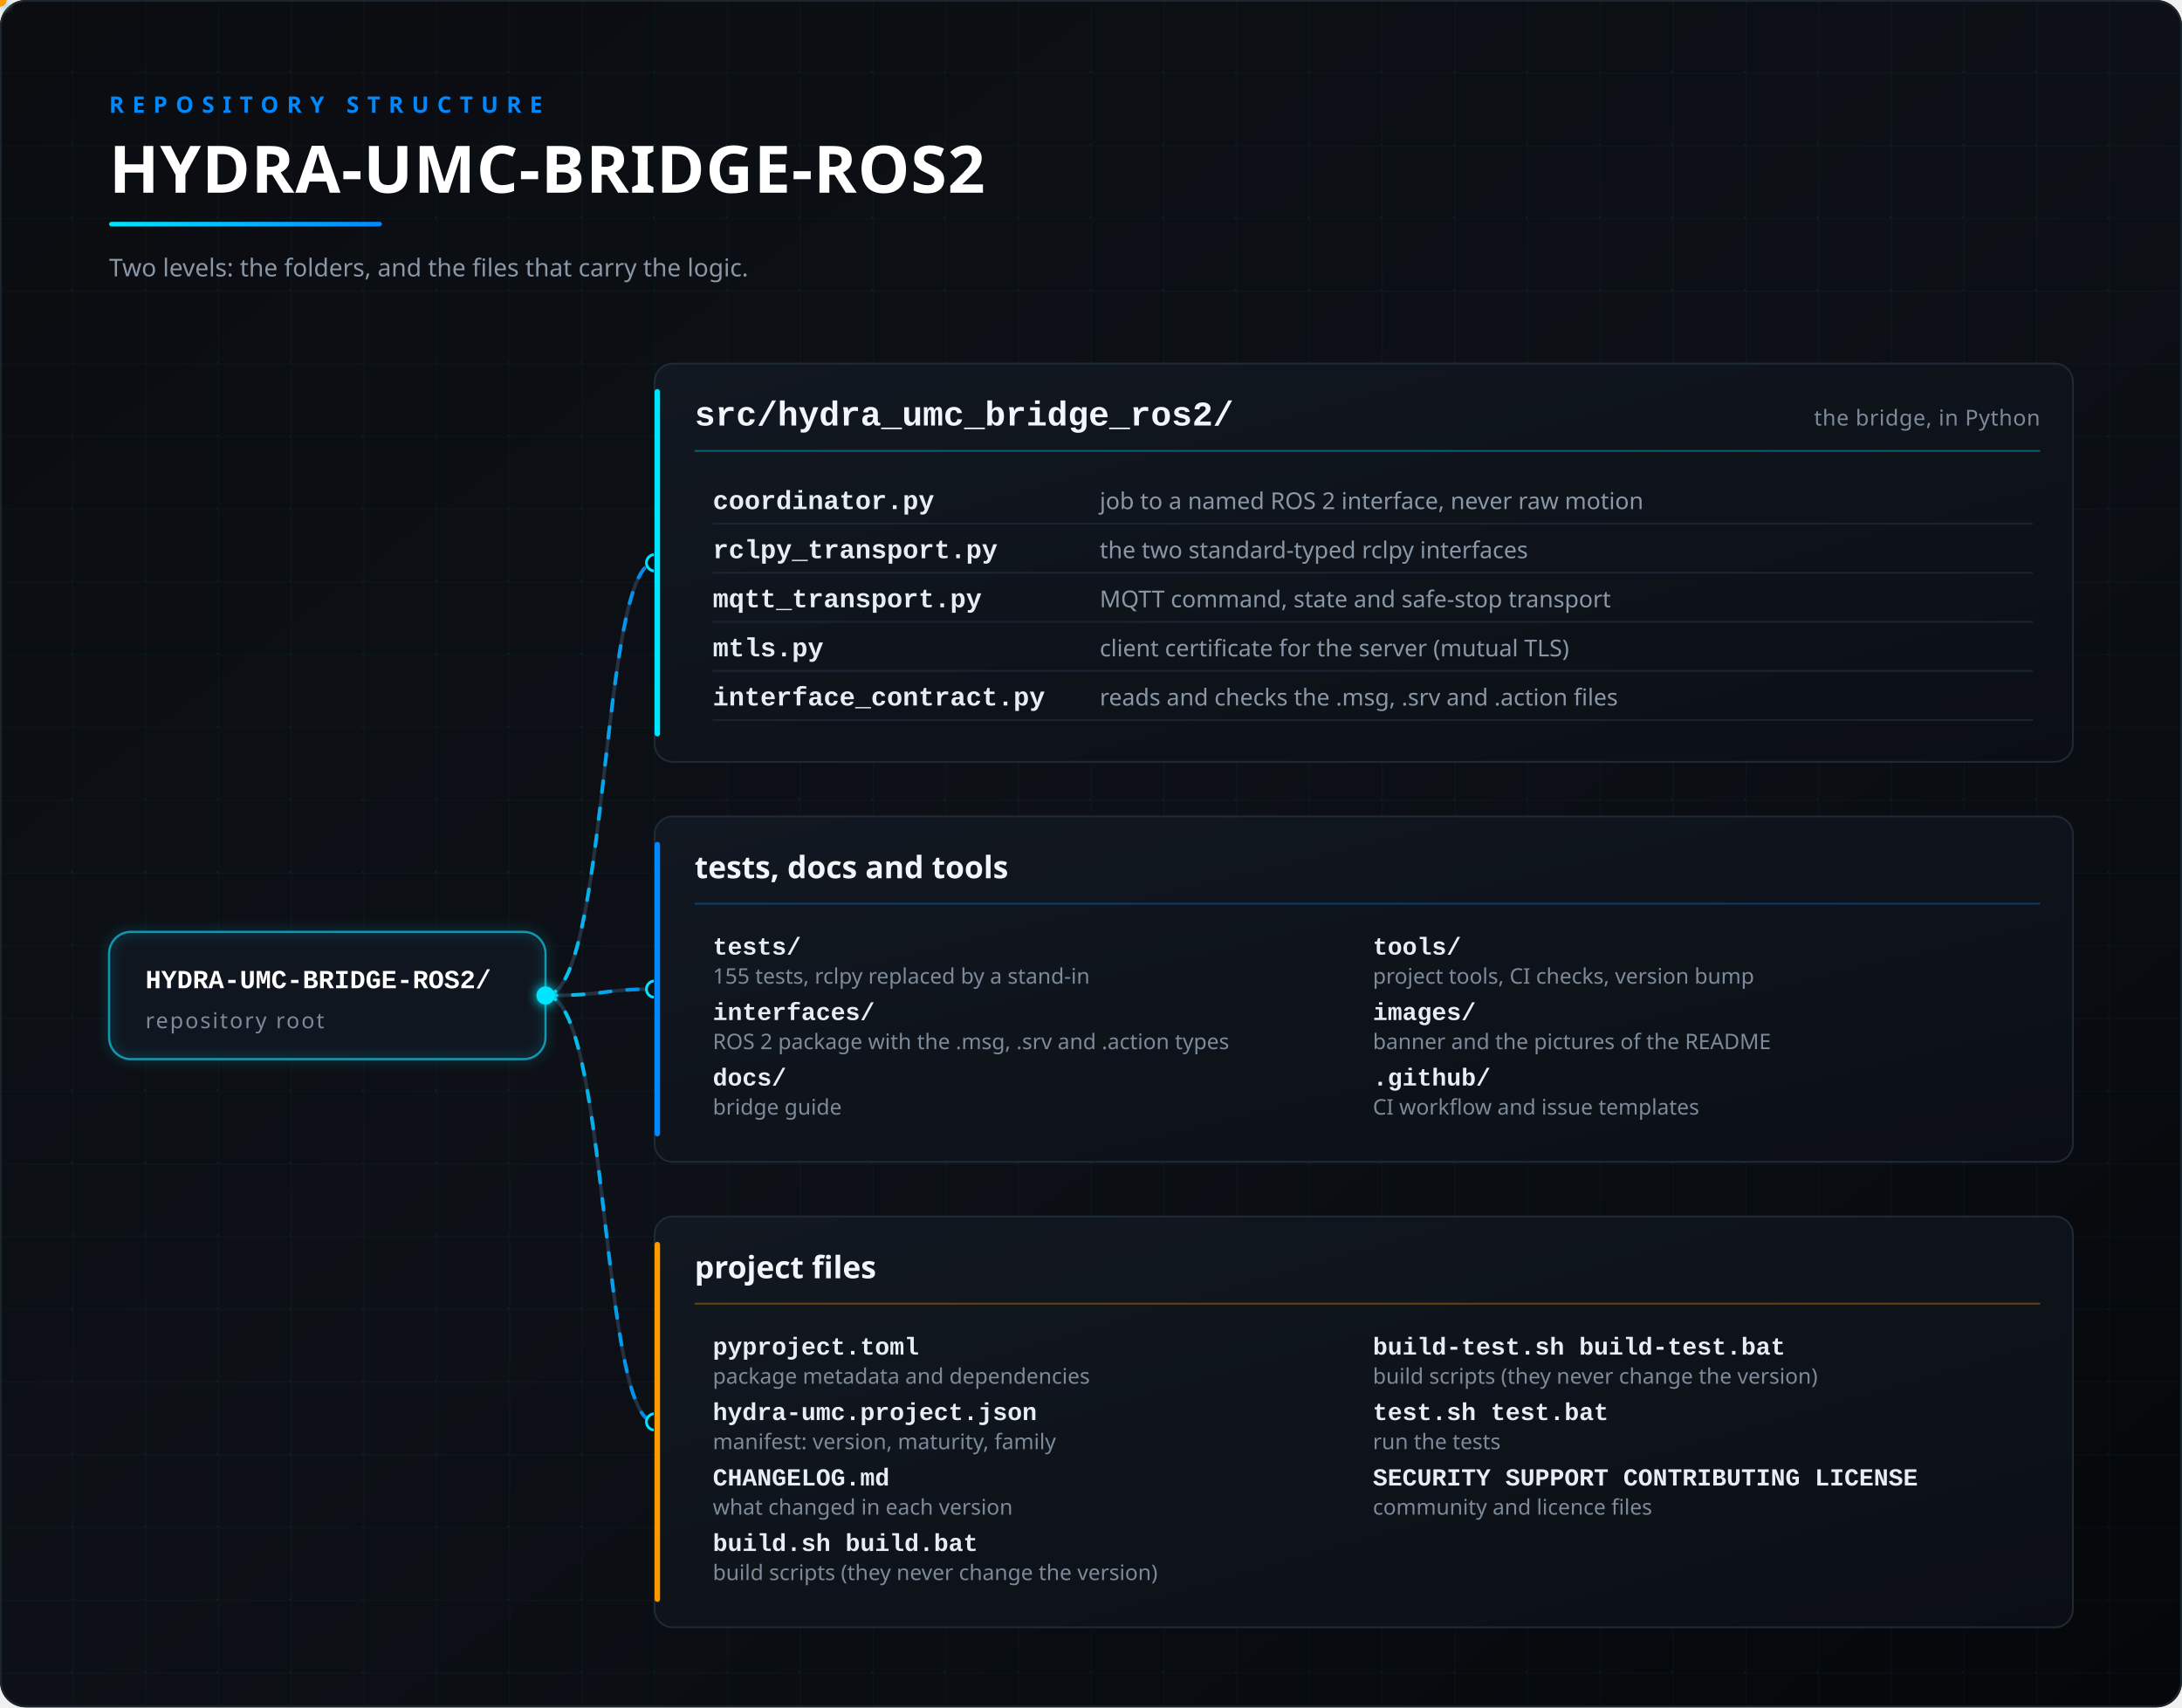
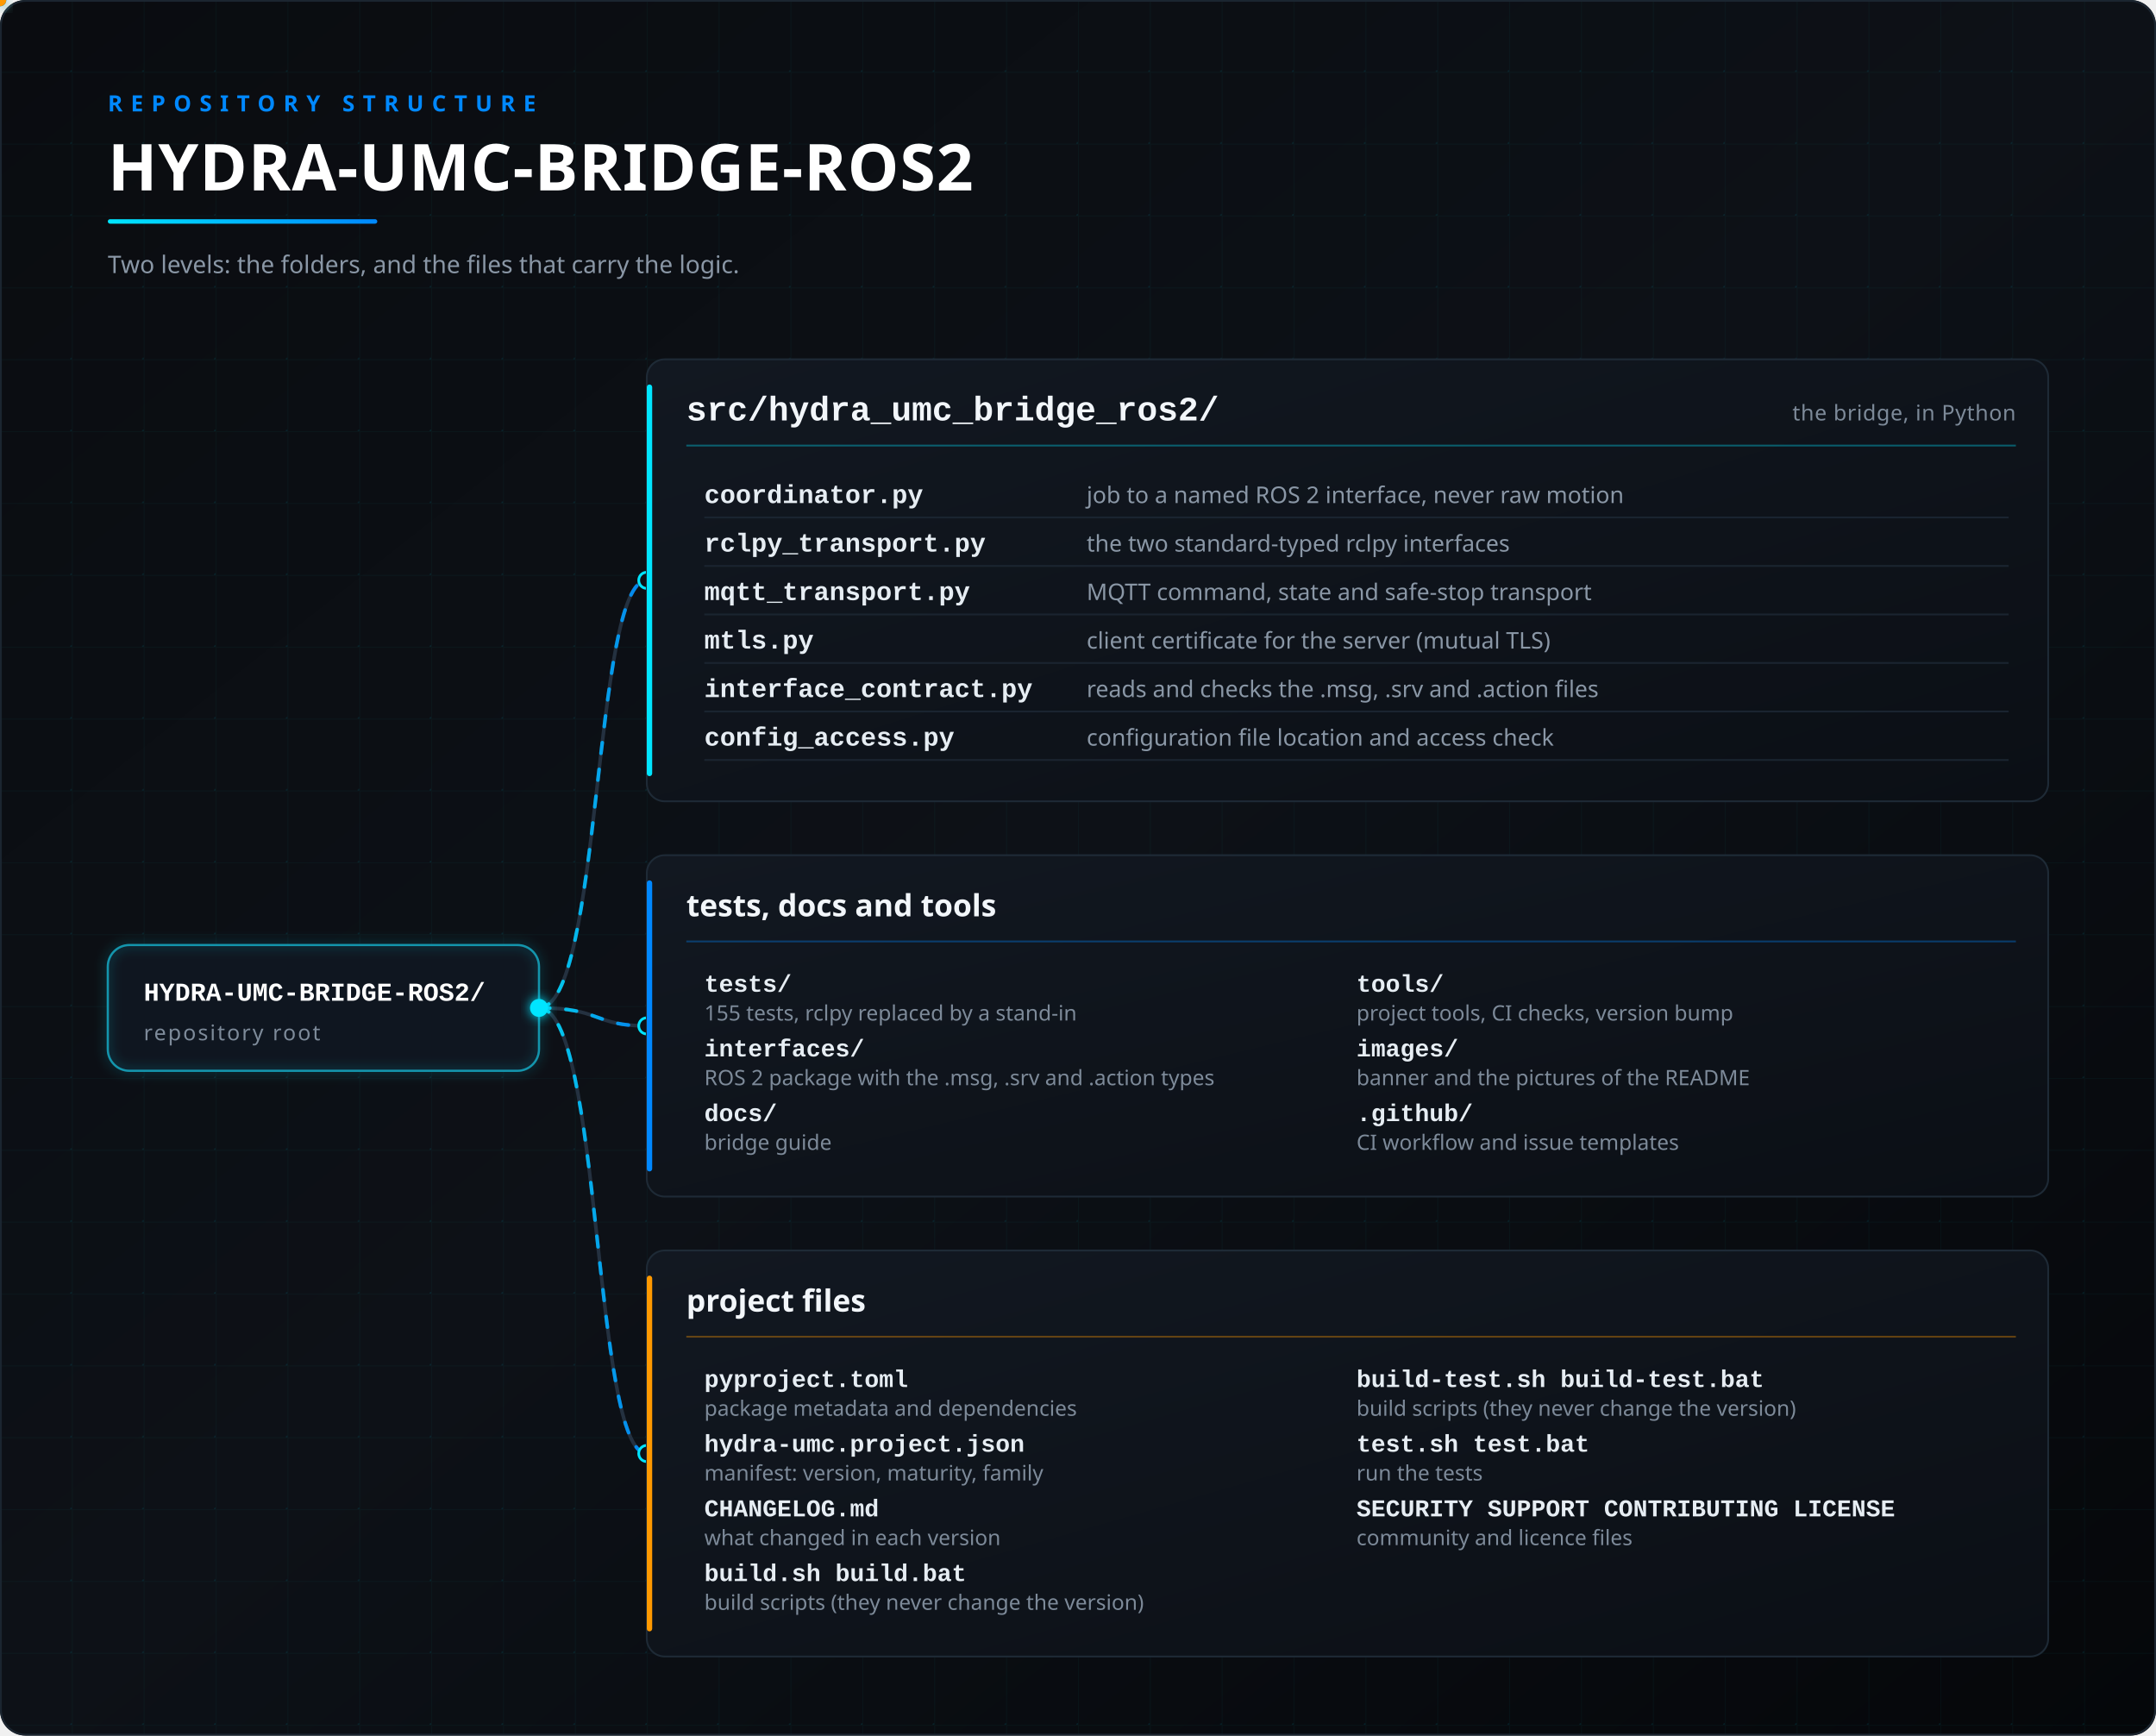
- <svg xmlns="http://www.w3.org/2000/svg" viewBox="0 0 1200 939" width="100%" role="img" aria-labelledby="t d">
+ <svg xmlns="http://www.w3.org/2000/svg" viewBox="0 0 1200 966" width="100%" role="img" aria-labelledby="t d">
  <defs>
    <linearGradient id="bg" x1="0" y1="0" x2="1" y2="1">
      <stop offset="0" stop-color="#0A0C10" />
      <stop offset="0.5" stop-color="#0D1117" />
      <stop offset="1" stop-color="#05070A" />
    </linearGradient>
    <linearGradient id="card" x1="0" y1="0" x2="1" y2="1">
      <stop offset="0" stop-color="#121821" />
      <stop offset="1" stop-color="#0B0F15" />
    </linearGradient>
    <linearGradient id="line" x1="0" y1="0" x2="1" y2="0">
      <stop offset="0" stop-color="#00E5FF" />
      <stop offset="1" stop-color="#0088FF" />
    </linearGradient>
    <filter id="glow" x="-50%" y="-50%" width="200%" height="200%">
      <feGaussianBlur stdDeviation="3" result="b" />
      <feMerge>
        <feMergeNode in="b" />
        <feMergeNode in="SourceGraphic" />
      </feMerge>
    </filter>
    <pattern id="grid" width="40" height="40" patternUnits="userSpaceOnUse">
      <path d="M40 0H0V40" fill="none" stroke="#00E5FF" stroke-opacity="0.035" />
      <circle cx="40" cy="40" r="1" fill="#00E5FF" fill-opacity="0.09" />
    </pattern>
  </defs>
-   <rect width="1200" height="939" rx="14" fill="url(#bg)" />
-   <rect width="1200" height="939" rx="14" fill="url(#grid)" />
-   <rect x="0.5" y="0.5" width="1199" height="938" rx="14" fill="none" stroke="#1B2530" />
+   <rect width="1200" height="966" rx="14" fill="url(#bg)" />
+   <rect width="1200" height="966" rx="14" fill="url(#grid)" />
+   <rect x="0.5" y="0.5" width="1199" height="965" rx="14" fill="none" stroke="#1B2530" />
  <text x="60" y="62" font-family="'Segoe UI','Noto Sans','Noto Sans CJK SC','Microsoft YaHei','Yu Gothic','Helvetica Neue',Helvetica,Arial,sans-serif" font-size="12.5" font-weight="600" fill="#0088FF" text-anchor="start" letter-spacing="4.5">REPOSITORY STRUCTURE</text>
  <text x="60" y="106" font-family="'Segoe UI','Noto Sans','Noto Sans CJK SC','Microsoft YaHei','Yu Gothic','Helvetica Neue',Helvetica,Arial,sans-serif" font-size="36" font-weight="700" fill="#FFFFFF" text-anchor="start" letter-spacing="0.5">HYDRA-UMC-BRIDGE-ROS2</text>
  <rect x="60" y="122" width="150" height="2.5" rx="1.25" fill="url(#line)">
    <animate attributeName="width" values="40;150;150" keyTimes="0;0.4;1" dur="3s" repeatCount="indefinite" />
  </rect>
  <text x="60" y="152" font-family="'Segoe UI','Noto Sans','Noto Sans CJK SC','Microsoft YaHei','Yu Gothic','Helvetica Neue',Helvetica,Arial,sans-serif" font-size="13.5" font-weight="400" fill="#8A97A6" text-anchor="start">Two levels: the folders, and the files that carry the logic.</text>
-   <path id="c0" d="M300,547.5 C335,547.5 330,309.5 360,309.5" fill="none" stroke="#243140" stroke-width="2" />
-   <path d="M300,547.5 C335,547.5 330,309.5 360,309.5" fill="none" stroke="url(#line)" stroke-width="2" stroke-linecap="round" stroke-dasharray="6 9" opacity="0.9">
+   <path id="c0" d="M300,561 C335,561 330,323 360,323" fill="none" stroke="#243140" stroke-width="2" />
+   <path d="M300,561 C335,561 330,323 360,323" fill="none" stroke="url(#line)" stroke-width="2" stroke-linecap="round" stroke-dasharray="6 9" opacity="0.9">
    <animate attributeName="stroke-dashoffset" from="0" to="-30" dur="1.6s" repeatCount="indefinite" />
  </path>
-   <circle cx="360" cy="309.5" r="4.5" fill="#0D1117" stroke="#00E5FF" stroke-width="1.5" />
-   <path id="c1" d="M300,547.5 C335,547.5 330,544 360,544" fill="none" stroke="#243140" stroke-width="2" />
-   <path d="M300,547.5 C335,547.5 330,544 360,544" fill="none" stroke="url(#line)" stroke-width="2" stroke-linecap="round" stroke-dasharray="6 9" opacity="0.9">
+   <circle cx="360" cy="323" r="4.5" fill="#0D1117" stroke="#00E5FF" stroke-width="1.5" />
+   <path id="c1" d="M300,561 C335,561 330,571 360,571" fill="none" stroke="#243140" stroke-width="2" />
+   <path d="M300,561 C335,561 330,571 360,571" fill="none" stroke="url(#line)" stroke-width="2" stroke-linecap="round" stroke-dasharray="6 9" opacity="0.9">
    <animate attributeName="stroke-dashoffset" from="0" to="-30" dur="1.6s" repeatCount="indefinite" />
  </path>
-   <circle cx="360" cy="544" r="4.5" fill="#0D1117" stroke="#00E5FF" stroke-width="1.5" />
-   <path id="c2" d="M300,547.5 C335,547.5 330,782 360,782" fill="none" stroke="#243140" stroke-width="2" />
-   <path d="M300,547.5 C335,547.5 330,782 360,782" fill="none" stroke="url(#line)" stroke-width="2" stroke-linecap="round" stroke-dasharray="6 9" opacity="0.9">
+   <circle cx="360" cy="571" r="4.5" fill="#0D1117" stroke="#00E5FF" stroke-width="1.5" />
+   <path id="c2" d="M300,561 C335,561 330,809 360,809" fill="none" stroke="#243140" stroke-width="2" />
+   <path d="M300,561 C335,561 330,809 360,809" fill="none" stroke="url(#line)" stroke-width="2" stroke-linecap="round" stroke-dasharray="6 9" opacity="0.9">
    <animate attributeName="stroke-dashoffset" from="0" to="-30" dur="1.6s" repeatCount="indefinite" />
  </path>
-   <circle cx="360" cy="782" r="4.5" fill="#0D1117" stroke="#00E5FF" stroke-width="1.5" />
+   <circle cx="360" cy="809" r="4.5" fill="#0D1117" stroke="#00E5FF" stroke-width="1.5" />
  <circle r="3.5" fill="#00E5FF" filter="url(#glow)">
    <animateMotion dur="3.4s" repeatCount="indefinite">
      <mpath href="#c0" />
    </animateMotion>
  </circle>
  <circle r="3.5" fill="#0088FF" filter="url(#glow)">
    <animateMotion dur="4.2s" repeatCount="indefinite">
      <mpath href="#c1" />
    </animateMotion>
  </circle>
  <circle r="3.5" fill="#FF9900" filter="url(#glow)">
    <animateMotion dur="5.0s" repeatCount="indefinite">
      <mpath href="#c2" />
    </animateMotion>
  </circle>
-   <rect x="60" y="512.5" width="240" height="70" rx="12" fill="#0F1620" stroke="#2A3A4C" stroke-width="1.2" />
-   <rect x="60" y="512.5" width="240" height="70" rx="12" fill="none" stroke="#00E5FF" stroke-opacity="0.5" stroke-width="1.2" filter="url(#glow)">
+   <rect x="60" y="526" width="240" height="70" rx="12" fill="#0F1620" stroke="#2A3A4C" stroke-width="1.2" />
+   <rect x="60" y="526" width="240" height="70" rx="12" fill="none" stroke="#00E5FF" stroke-opacity="0.5" stroke-width="1.2" filter="url(#glow)">
    <animate attributeName="stroke-opacity" values="0.15;0.6;0.15" dur="3.6s" repeatCount="indefinite" />
  </rect>
-   <text x="80" y="543.5" font-family="'JetBrains Mono','Cascadia Code','SFMono-Regular',Consolas,'Liberation Mono',monospace" font-size="14.4" font-weight="700" fill="#FFFFFF" text-anchor="start">HYDRA-UMC-BRIDGE-ROS2/</text>
-   <text x="80" y="565.5" font-family="'Segoe UI','Noto Sans','Noto Sans CJK SC','Microsoft YaHei','Yu Gothic','Helvetica Neue',Helvetica,Arial,sans-serif" font-size="12" font-weight="400" fill="#7D8A99" text-anchor="start" letter-spacing="1">repository root</text>
-   <circle cx="300" cy="547.5" r="5" fill="#00E5FF" filter="url(#glow)" />
-   <rect x="360" y="200" width="780" height="219" rx="10" fill="url(#card)" stroke="#1E2A36" stroke-width="1" />
-   <rect x="360" y="214" width="3" height="191" rx="1.5" fill="#00E5FF">
+   <text x="80" y="557" font-family="'JetBrains Mono','Cascadia Code','SFMono-Regular',Consolas,'Liberation Mono',monospace" font-size="14.4" font-weight="700" fill="#FFFFFF" text-anchor="start">HYDRA-UMC-BRIDGE-ROS2/</text>
+   <text x="80" y="579" font-family="'Segoe UI','Noto Sans','Noto Sans CJK SC','Microsoft YaHei','Yu Gothic','Helvetica Neue',Helvetica,Arial,sans-serif" font-size="12" font-weight="400" fill="#7D8A99" text-anchor="start" letter-spacing="1">repository root</text>
+   <circle cx="300" cy="561" r="5" fill="#00E5FF" filter="url(#glow)" />
+   <rect x="360" y="200" width="780" height="246" rx="10" fill="url(#card)" stroke="#1E2A36" stroke-width="1" />
+   <rect x="360" y="214" width="3" height="218" rx="1.5" fill="#00E5FF">
    <animate attributeName="opacity" values="0.55;1;0.55" dur="4s" begin="0s" repeatCount="indefinite" />
  </rect>
  <text x="382" y="234" font-family="'JetBrains Mono','Cascadia Code','SFMono-Regular',Consolas,'Liberation Mono',monospace" font-size="19" font-weight="700" fill="#F2F6FA" text-anchor="start">src/hydra_umc_bridge_ros2/</text>
  <text x="1122" y="234" font-family="'Segoe UI','Noto Sans','Noto Sans CJK SC','Microsoft YaHei','Yu Gothic','Helvetica Neue',Helvetica,Arial,sans-serif" font-size="12" font-weight="400" fill="#7D8A99" text-anchor="end" letter-spacing="0.3">the bridge, in Python</text>
  <line x1="382" y1="248" x2="1122" y2="248" stroke="#00E5FF" stroke-opacity="0.35" stroke-width="1" />
  <text x="392" y="280" font-family="'JetBrains Mono','Cascadia Code','SFMono-Regular',Consolas,'Liberation Mono',monospace" font-size="14.5" font-weight="600" fill="#E6EDF3" text-anchor="start">coordinator.py</text>
  <text x="604.79" y="280" font-family="'Segoe UI','Noto Sans','Noto Sans CJK SC','Microsoft YaHei','Yu Gothic','Helvetica Neue',Helvetica,Arial,sans-serif" font-size="12.8" font-weight="400" fill="#8A97A6" text-anchor="start">job to a named ROS 2 interface, never raw motion</text>
  <line x1="392" y1="288" x2="1118" y2="288" stroke="#1A2430" stroke-width="1" />
  <text x="392" y="307" font-family="'JetBrains Mono','Cascadia Code','SFMono-Regular',Consolas,'Liberation Mono',monospace" font-size="14.5" font-weight="600" fill="#E6EDF3" text-anchor="start">rclpy_transport.py</text>
  <text x="604.79" y="307" font-family="'Segoe UI','Noto Sans','Noto Sans CJK SC','Microsoft YaHei','Yu Gothic','Helvetica Neue',Helvetica,Arial,sans-serif" font-size="12.8" font-weight="400" fill="#8A97A6" text-anchor="start">the two standard-typed rclpy interfaces</text>
  <line x1="392" y1="315" x2="1118" y2="315" stroke="#1A2430" stroke-width="1" />
  <text x="392" y="334" font-family="'JetBrains Mono','Cascadia Code','SFMono-Regular',Consolas,'Liberation Mono',monospace" font-size="14.5" font-weight="600" fill="#E6EDF3" text-anchor="start">mqtt_transport.py</text>
  <text x="604.79" y="334" font-family="'Segoe UI','Noto Sans','Noto Sans CJK SC','Microsoft YaHei','Yu Gothic','Helvetica Neue',Helvetica,Arial,sans-serif" font-size="12.8" font-weight="400" fill="#8A97A6" text-anchor="start">MQTT command, state and safe-stop transport</text>
  <line x1="392" y1="342" x2="1118" y2="342" stroke="#1A2430" stroke-width="1" />
  <text x="392" y="361" font-family="'JetBrains Mono','Cascadia Code','SFMono-Regular',Consolas,'Liberation Mono',monospace" font-size="14.5" font-weight="600" fill="#E6EDF3" text-anchor="start">mtls.py</text>
  <text x="604.79" y="361" font-family="'Segoe UI','Noto Sans','Noto Sans CJK SC','Microsoft YaHei','Yu Gothic','Helvetica Neue',Helvetica,Arial,sans-serif" font-size="12.8" font-weight="400" fill="#8A97A6" text-anchor="start">client certificate for the server (mutual TLS)</text>
  <line x1="392" y1="369" x2="1118" y2="369" stroke="#1A2430" stroke-width="1" />
  <text x="392" y="388" font-family="'JetBrains Mono','Cascadia Code','SFMono-Regular',Consolas,'Liberation Mono',monospace" font-size="14.5" font-weight="600" fill="#E6EDF3" text-anchor="start">interface_contract.py</text>
  <text x="604.79" y="388" font-family="'Segoe UI','Noto Sans','Noto Sans CJK SC','Microsoft YaHei','Yu Gothic','Helvetica Neue',Helvetica,Arial,sans-serif" font-size="12.8" font-weight="400" fill="#8A97A6" text-anchor="start">reads and checks the .msg, .srv and .action files</text>
  <line x1="392" y1="396" x2="1118" y2="396" stroke="#1A2430" stroke-width="1" />
-   <rect x="360" y="449" width="780" height="190" rx="10" fill="url(#card)" stroke="#1E2A36" stroke-width="1" />
-   <rect x="360" y="463" width="3" height="162" rx="1.5" fill="#0088FF">
+   <text x="392" y="415" font-family="'JetBrains Mono','Cascadia Code','SFMono-Regular',Consolas,'Liberation Mono',monospace" font-size="14.5" font-weight="600" fill="#E6EDF3" text-anchor="start">config_access.py</text>
+   <text x="604.79" y="415" font-family="'Segoe UI','Noto Sans','Noto Sans CJK SC','Microsoft YaHei','Yu Gothic','Helvetica Neue',Helvetica,Arial,sans-serif" font-size="12.8" font-weight="400" fill="#8A97A6" text-anchor="start">configuration file location and access check</text>
+   <line x1="392" y1="423" x2="1118" y2="423" stroke="#1A2430" stroke-width="1" />
+   <rect x="360" y="476" width="780" height="190" rx="10" fill="url(#card)" stroke="#1E2A36" stroke-width="1" />
+   <rect x="360" y="490" width="3" height="162" rx="1.5" fill="#0088FF">
    <animate attributeName="opacity" values="0.55;1;0.55" dur="4s" begin="0.6s" repeatCount="indefinite" />
  </rect>
-   <text x="382" y="483" font-family="'Segoe UI','Noto Sans','Noto Sans CJK SC','Microsoft YaHei','Yu Gothic','Helvetica Neue',Helvetica,Arial,sans-serif" font-size="17" font-weight="700" fill="#F2F6FA" text-anchor="start">tests, docs and tools</text>
-   <line x1="382" y1="497" x2="1122" y2="497" stroke="#0088FF" stroke-opacity="0.35" stroke-width="1" />
-   <text x="392" y="525" font-family="'JetBrains Mono','Cascadia Code','SFMono-Regular',Consolas,'Liberation Mono',monospace" font-size="13.5" font-weight="600" fill="#E6EDF3" text-anchor="start">tests/</text>
-   <text x="392" y="541" font-family="'Segoe UI','Noto Sans','Noto Sans CJK SC','Microsoft YaHei','Yu Gothic','Helvetica Neue',Helvetica,Arial,sans-serif" font-size="11.8" font-weight="400" fill="#7D8A99" text-anchor="start">155 tests, rclpy replaced by a stand-in</text>
-   <text x="392" y="561" font-family="'JetBrains Mono','Cascadia Code','SFMono-Regular',Consolas,'Liberation Mono',monospace" font-size="13.5" font-weight="600" fill="#E6EDF3" text-anchor="start">interfaces/</text>
-   <text x="392" y="577" font-family="'Segoe UI','Noto Sans','Noto Sans CJK SC','Microsoft YaHei','Yu Gothic','Helvetica Neue',Helvetica,Arial,sans-serif" font-size="11.8" font-weight="400" fill="#7D8A99" text-anchor="start">ROS 2 package with the .msg, .srv and .action types</text>
-   <text x="392" y="597" font-family="'JetBrains Mono','Cascadia Code','SFMono-Regular',Consolas,'Liberation Mono',monospace" font-size="13.5" font-weight="600" fill="#E6EDF3" text-anchor="start">docs/</text>
-   <text x="392" y="613" font-family="'Segoe UI','Noto Sans','Noto Sans CJK SC','Microsoft YaHei','Yu Gothic','Helvetica Neue',Helvetica,Arial,sans-serif" font-size="11.8" font-weight="400" fill="#7D8A99" text-anchor="start">bridge guide</text>
-   <text x="755" y="525" font-family="'JetBrains Mono','Cascadia Code','SFMono-Regular',Consolas,'Liberation Mono',monospace" font-size="13.5" font-weight="600" fill="#E6EDF3" text-anchor="start">tools/</text>
-   <text x="755" y="541" font-family="'Segoe UI','Noto Sans','Noto Sans CJK SC','Microsoft YaHei','Yu Gothic','Helvetica Neue',Helvetica,Arial,sans-serif" font-size="11.8" font-weight="400" fill="#7D8A99" text-anchor="start">project tools, CI checks, version bump</text>
-   <text x="755" y="561" font-family="'JetBrains Mono','Cascadia Code','SFMono-Regular',Consolas,'Liberation Mono',monospace" font-size="13.5" font-weight="600" fill="#E6EDF3" text-anchor="start">images/</text>
-   <text x="755" y="577" font-family="'Segoe UI','Noto Sans','Noto Sans CJK SC','Microsoft YaHei','Yu Gothic','Helvetica Neue',Helvetica,Arial,sans-serif" font-size="11.8" font-weight="400" fill="#7D8A99" text-anchor="start">banner and the pictures of the README</text>
-   <text x="755" y="597" font-family="'JetBrains Mono','Cascadia Code','SFMono-Regular',Consolas,'Liberation Mono',monospace" font-size="13.5" font-weight="600" fill="#E6EDF3" text-anchor="start">.github/</text>
-   <text x="755" y="613" font-family="'Segoe UI','Noto Sans','Noto Sans CJK SC','Microsoft YaHei','Yu Gothic','Helvetica Neue',Helvetica,Arial,sans-serif" font-size="11.8" font-weight="400" fill="#7D8A99" text-anchor="start">CI workflow and issue templates</text>
-   <rect x="360" y="669" width="780" height="226" rx="10" fill="url(#card)" stroke="#1E2A36" stroke-width="1" />
-   <rect x="360" y="683" width="3" height="198" rx="1.5" fill="#FF9900">
+   <text x="382" y="510" font-family="'Segoe UI','Noto Sans','Noto Sans CJK SC','Microsoft YaHei','Yu Gothic','Helvetica Neue',Helvetica,Arial,sans-serif" font-size="17" font-weight="700" fill="#F2F6FA" text-anchor="start">tests, docs and tools</text>
+   <line x1="382" y1="524" x2="1122" y2="524" stroke="#0088FF" stroke-opacity="0.35" stroke-width="1" />
+   <text x="392" y="552" font-family="'JetBrains Mono','Cascadia Code','SFMono-Regular',Consolas,'Liberation Mono',monospace" font-size="13.5" font-weight="600" fill="#E6EDF3" text-anchor="start">tests/</text>
+   <text x="392" y="568" font-family="'Segoe UI','Noto Sans','Noto Sans CJK SC','Microsoft YaHei','Yu Gothic','Helvetica Neue',Helvetica,Arial,sans-serif" font-size="11.8" font-weight="400" fill="#7D8A99" text-anchor="start">155 tests, rclpy replaced by a stand-in</text>
+   <text x="392" y="588" font-family="'JetBrains Mono','Cascadia Code','SFMono-Regular',Consolas,'Liberation Mono',monospace" font-size="13.5" font-weight="600" fill="#E6EDF3" text-anchor="start">interfaces/</text>
+   <text x="392" y="604" font-family="'Segoe UI','Noto Sans','Noto Sans CJK SC','Microsoft YaHei','Yu Gothic','Helvetica Neue',Helvetica,Arial,sans-serif" font-size="11.8" font-weight="400" fill="#7D8A99" text-anchor="start">ROS 2 package with the .msg, .srv and .action types</text>
+   <text x="392" y="624" font-family="'JetBrains Mono','Cascadia Code','SFMono-Regular',Consolas,'Liberation Mono',monospace" font-size="13.5" font-weight="600" fill="#E6EDF3" text-anchor="start">docs/</text>
+   <text x="392" y="640" font-family="'Segoe UI','Noto Sans','Noto Sans CJK SC','Microsoft YaHei','Yu Gothic','Helvetica Neue',Helvetica,Arial,sans-serif" font-size="11.8" font-weight="400" fill="#7D8A99" text-anchor="start">bridge guide</text>
+   <text x="755" y="552" font-family="'JetBrains Mono','Cascadia Code','SFMono-Regular',Consolas,'Liberation Mono',monospace" font-size="13.5" font-weight="600" fill="#E6EDF3" text-anchor="start">tools/</text>
+   <text x="755" y="568" font-family="'Segoe UI','Noto Sans','Noto Sans CJK SC','Microsoft YaHei','Yu Gothic','Helvetica Neue',Helvetica,Arial,sans-serif" font-size="11.8" font-weight="400" fill="#7D8A99" text-anchor="start">project tools, CI checks, version bump</text>
+   <text x="755" y="588" font-family="'JetBrains Mono','Cascadia Code','SFMono-Regular',Consolas,'Liberation Mono',monospace" font-size="13.5" font-weight="600" fill="#E6EDF3" text-anchor="start">images/</text>
+   <text x="755" y="604" font-family="'Segoe UI','Noto Sans','Noto Sans CJK SC','Microsoft YaHei','Yu Gothic','Helvetica Neue',Helvetica,Arial,sans-serif" font-size="11.8" font-weight="400" fill="#7D8A99" text-anchor="start">banner and the pictures of the README</text>
+   <text x="755" y="624" font-family="'JetBrains Mono','Cascadia Code','SFMono-Regular',Consolas,'Liberation Mono',monospace" font-size="13.5" font-weight="600" fill="#E6EDF3" text-anchor="start">.github/</text>
+   <text x="755" y="640" font-family="'Segoe UI','Noto Sans','Noto Sans CJK SC','Microsoft YaHei','Yu Gothic','Helvetica Neue',Helvetica,Arial,sans-serif" font-size="11.8" font-weight="400" fill="#7D8A99" text-anchor="start">CI workflow and issue templates</text>
+   <rect x="360" y="696" width="780" height="226" rx="10" fill="url(#card)" stroke="#1E2A36" stroke-width="1" />
+   <rect x="360" y="710" width="3" height="198" rx="1.5" fill="#FF9900">
    <animate attributeName="opacity" values="0.55;1;0.55" dur="4s" begin="1.2s" repeatCount="indefinite" />
  </rect>
-   <text x="382" y="703" font-family="'Segoe UI','Noto Sans','Noto Sans CJK SC','Microsoft YaHei','Yu Gothic','Helvetica Neue',Helvetica,Arial,sans-serif" font-size="17" font-weight="700" fill="#F2F6FA" text-anchor="start">project files</text>
-   <line x1="382" y1="717" x2="1122" y2="717" stroke="#FF9900" stroke-opacity="0.35" stroke-width="1" />
-   <text x="392" y="745" font-family="'JetBrains Mono','Cascadia Code','SFMono-Regular',Consolas,'Liberation Mono',monospace" font-size="13.5" font-weight="600" fill="#E6EDF3" text-anchor="start">pyproject.toml</text>
-   <text x="392" y="761" font-family="'Segoe UI','Noto Sans','Noto Sans CJK SC','Microsoft YaHei','Yu Gothic','Helvetica Neue',Helvetica,Arial,sans-serif" font-size="11.8" font-weight="400" fill="#7D8A99" text-anchor="start">package metadata and dependencies</text>
-   <text x="392" y="781" font-family="'JetBrains Mono','Cascadia Code','SFMono-Regular',Consolas,'Liberation Mono',monospace" font-size="13.5" font-weight="600" fill="#E6EDF3" text-anchor="start">hydra-umc.project.json</text>
-   <text x="392" y="797" font-family="'Segoe UI','Noto Sans','Noto Sans CJK SC','Microsoft YaHei','Yu Gothic','Helvetica Neue',Helvetica,Arial,sans-serif" font-size="11.8" font-weight="400" fill="#7D8A99" text-anchor="start">manifest: version, maturity, family</text>
-   <text x="392" y="817" font-family="'JetBrains Mono','Cascadia Code','SFMono-Regular',Consolas,'Liberation Mono',monospace" font-size="13.5" font-weight="600" fill="#E6EDF3" text-anchor="start">CHANGELOG.md</text>
-   <text x="392" y="833" font-family="'Segoe UI','Noto Sans','Noto Sans CJK SC','Microsoft YaHei','Yu Gothic','Helvetica Neue',Helvetica,Arial,sans-serif" font-size="11.8" font-weight="400" fill="#7D8A99" text-anchor="start">what changed in each version</text>
-   <text x="392" y="853" font-family="'JetBrains Mono','Cascadia Code','SFMono-Regular',Consolas,'Liberation Mono',monospace" font-size="13.5" font-weight="600" fill="#E6EDF3" text-anchor="start">build.sh  build.bat</text>
-   <text x="392" y="869" font-family="'Segoe UI','Noto Sans','Noto Sans CJK SC','Microsoft YaHei','Yu Gothic','Helvetica Neue',Helvetica,Arial,sans-serif" font-size="11.8" font-weight="400" fill="#7D8A99" text-anchor="start">build scripts (they never change the version)</text>
-   <text x="755" y="745" font-family="'JetBrains Mono','Cascadia Code','SFMono-Regular',Consolas,'Liberation Mono',monospace" font-size="13.5" font-weight="600" fill="#E6EDF3" text-anchor="start">build-test.sh  build-test.bat</text>
-   <text x="755" y="761" font-family="'Segoe UI','Noto Sans','Noto Sans CJK SC','Microsoft YaHei','Yu Gothic','Helvetica Neue',Helvetica,Arial,sans-serif" font-size="11.8" font-weight="400" fill="#7D8A99" text-anchor="start">build scripts (they never change the version)</text>
-   <text x="755" y="781" font-family="'JetBrains Mono','Cascadia Code','SFMono-Regular',Consolas,'Liberation Mono',monospace" font-size="13.5" font-weight="600" fill="#E6EDF3" text-anchor="start">test.sh  test.bat</text>
-   <text x="755" y="797" font-family="'Segoe UI','Noto Sans','Noto Sans CJK SC','Microsoft YaHei','Yu Gothic','Helvetica Neue',Helvetica,Arial,sans-serif" font-size="11.8" font-weight="400" fill="#7D8A99" text-anchor="start">run the tests</text>
-   <text x="755" y="817" font-family="'JetBrains Mono','Cascadia Code','SFMono-Regular',Consolas,'Liberation Mono',monospace" font-size="13.5" font-weight="600" fill="#E6EDF3" text-anchor="start">SECURITY  SUPPORT  CONTRIBUTING  LICENSE</text>
-   <text x="755" y="833" font-family="'Segoe UI','Noto Sans','Noto Sans CJK SC','Microsoft YaHei','Yu Gothic','Helvetica Neue',Helvetica,Arial,sans-serif" font-size="11.8" font-weight="400" fill="#7D8A99" text-anchor="start">community and licence files</text>
+   <text x="382" y="730" font-family="'Segoe UI','Noto Sans','Noto Sans CJK SC','Microsoft YaHei','Yu Gothic','Helvetica Neue',Helvetica,Arial,sans-serif" font-size="17" font-weight="700" fill="#F2F6FA" text-anchor="start">project files</text>
+   <line x1="382" y1="744" x2="1122" y2="744" stroke="#FF9900" stroke-opacity="0.35" stroke-width="1" />
+   <text x="392" y="772" font-family="'JetBrains Mono','Cascadia Code','SFMono-Regular',Consolas,'Liberation Mono',monospace" font-size="13.5" font-weight="600" fill="#E6EDF3" text-anchor="start">pyproject.toml</text>
+   <text x="392" y="788" font-family="'Segoe UI','Noto Sans','Noto Sans CJK SC','Microsoft YaHei','Yu Gothic','Helvetica Neue',Helvetica,Arial,sans-serif" font-size="11.8" font-weight="400" fill="#7D8A99" text-anchor="start">package metadata and dependencies</text>
+   <text x="392" y="808" font-family="'JetBrains Mono','Cascadia Code','SFMono-Regular',Consolas,'Liberation Mono',monospace" font-size="13.5" font-weight="600" fill="#E6EDF3" text-anchor="start">hydra-umc.project.json</text>
+   <text x="392" y="824" font-family="'Segoe UI','Noto Sans','Noto Sans CJK SC','Microsoft YaHei','Yu Gothic','Helvetica Neue',Helvetica,Arial,sans-serif" font-size="11.8" font-weight="400" fill="#7D8A99" text-anchor="start">manifest: version, maturity, family</text>
+   <text x="392" y="844" font-family="'JetBrains Mono','Cascadia Code','SFMono-Regular',Consolas,'Liberation Mono',monospace" font-size="13.5" font-weight="600" fill="#E6EDF3" text-anchor="start">CHANGELOG.md</text>
+   <text x="392" y="860" font-family="'Segoe UI','Noto Sans','Noto Sans CJK SC','Microsoft YaHei','Yu Gothic','Helvetica Neue',Helvetica,Arial,sans-serif" font-size="11.8" font-weight="400" fill="#7D8A99" text-anchor="start">what changed in each version</text>
+   <text x="392" y="880" font-family="'JetBrains Mono','Cascadia Code','SFMono-Regular',Consolas,'Liberation Mono',monospace" font-size="13.5" font-weight="600" fill="#E6EDF3" text-anchor="start">build.sh  build.bat</text>
+   <text x="392" y="896" font-family="'Segoe UI','Noto Sans','Noto Sans CJK SC','Microsoft YaHei','Yu Gothic','Helvetica Neue',Helvetica,Arial,sans-serif" font-size="11.8" font-weight="400" fill="#7D8A99" text-anchor="start">build scripts (they never change the version)</text>
+   <text x="755" y="772" font-family="'JetBrains Mono','Cascadia Code','SFMono-Regular',Consolas,'Liberation Mono',monospace" font-size="13.5" font-weight="600" fill="#E6EDF3" text-anchor="start">build-test.sh  build-test.bat</text>
+   <text x="755" y="788" font-family="'Segoe UI','Noto Sans','Noto Sans CJK SC','Microsoft YaHei','Yu Gothic','Helvetica Neue',Helvetica,Arial,sans-serif" font-size="11.8" font-weight="400" fill="#7D8A99" text-anchor="start">build scripts (they never change the version)</text>
+   <text x="755" y="808" font-family="'JetBrains Mono','Cascadia Code','SFMono-Regular',Consolas,'Liberation Mono',monospace" font-size="13.5" font-weight="600" fill="#E6EDF3" text-anchor="start">test.sh  test.bat</text>
+   <text x="755" y="824" font-family="'Segoe UI','Noto Sans','Noto Sans CJK SC','Microsoft YaHei','Yu Gothic','Helvetica Neue',Helvetica,Arial,sans-serif" font-size="11.8" font-weight="400" fill="#7D8A99" text-anchor="start">run the tests</text>
+   <text x="755" y="844" font-family="'JetBrains Mono','Cascadia Code','SFMono-Regular',Consolas,'Liberation Mono',monospace" font-size="13.5" font-weight="600" fill="#E6EDF3" text-anchor="start">SECURITY  SUPPORT  CONTRIBUTING  LICENSE</text>
+   <text x="755" y="860" font-family="'Segoe UI','Noto Sans','Noto Sans CJK SC','Microsoft YaHei','Yu Gothic','Helvetica Neue',Helvetica,Arial,sans-serif" font-size="11.8" font-weight="400" fill="#7D8A99" text-anchor="start">community and licence files</text>
</svg>
